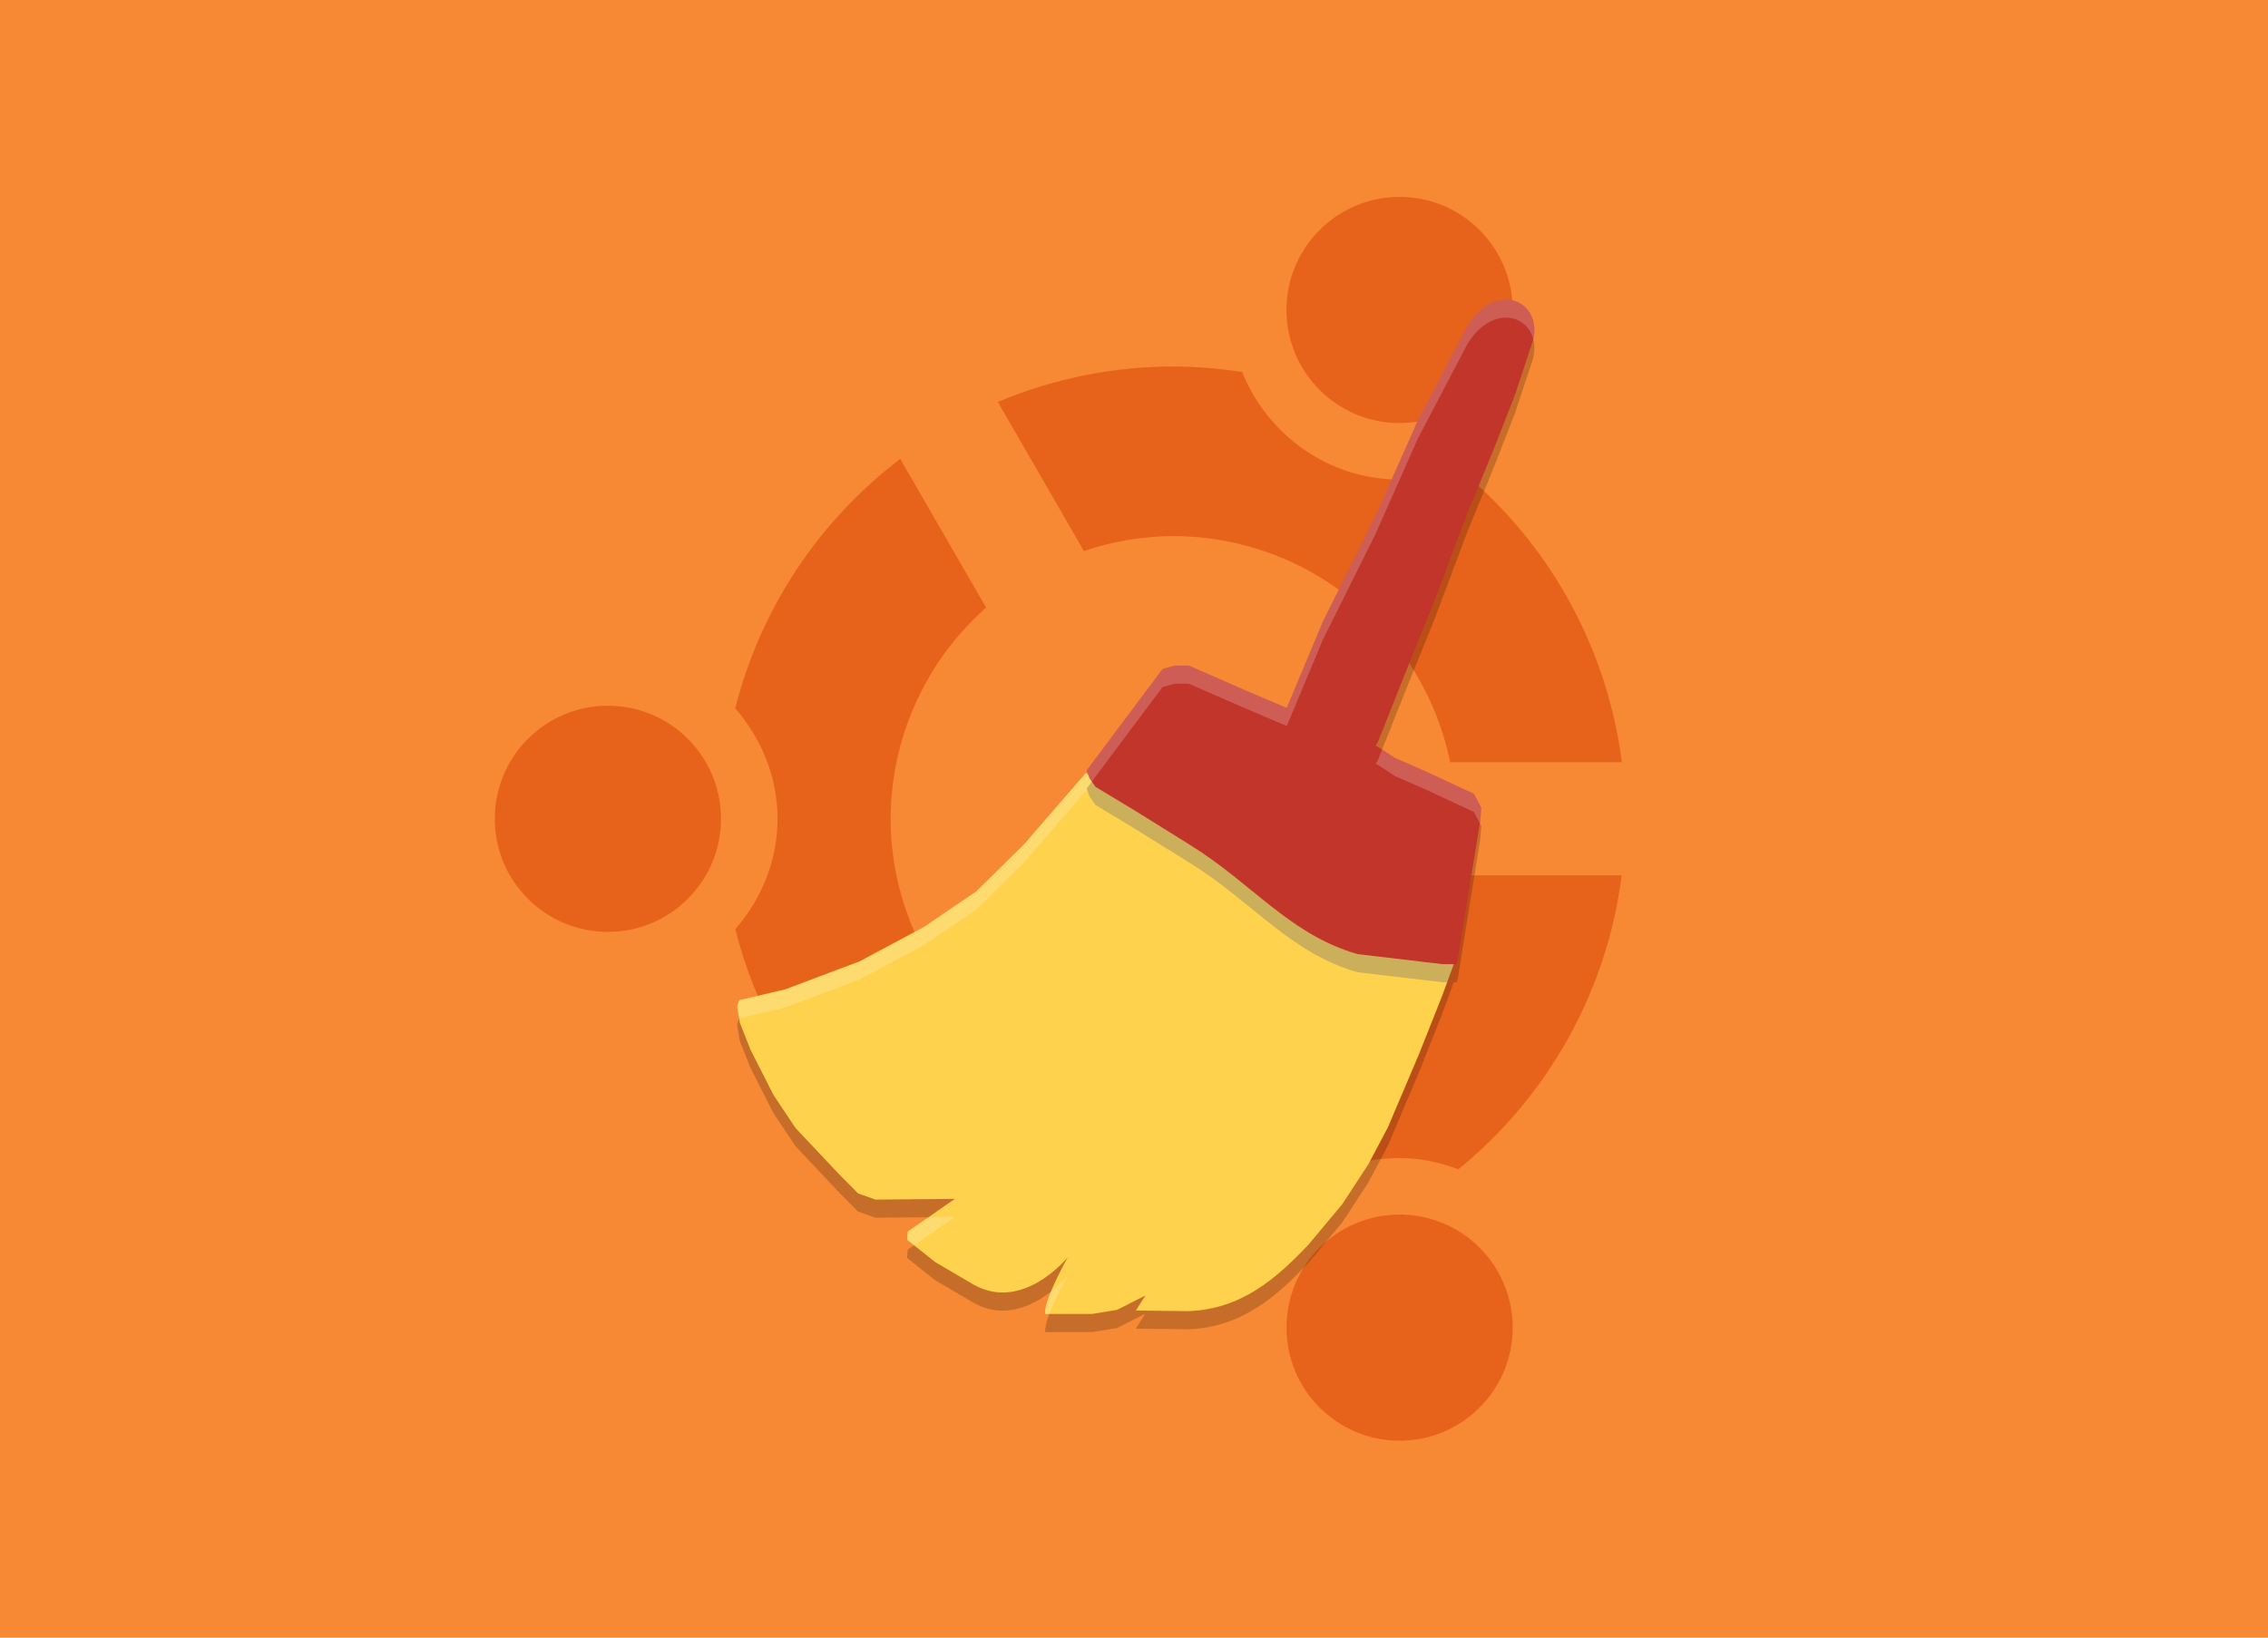
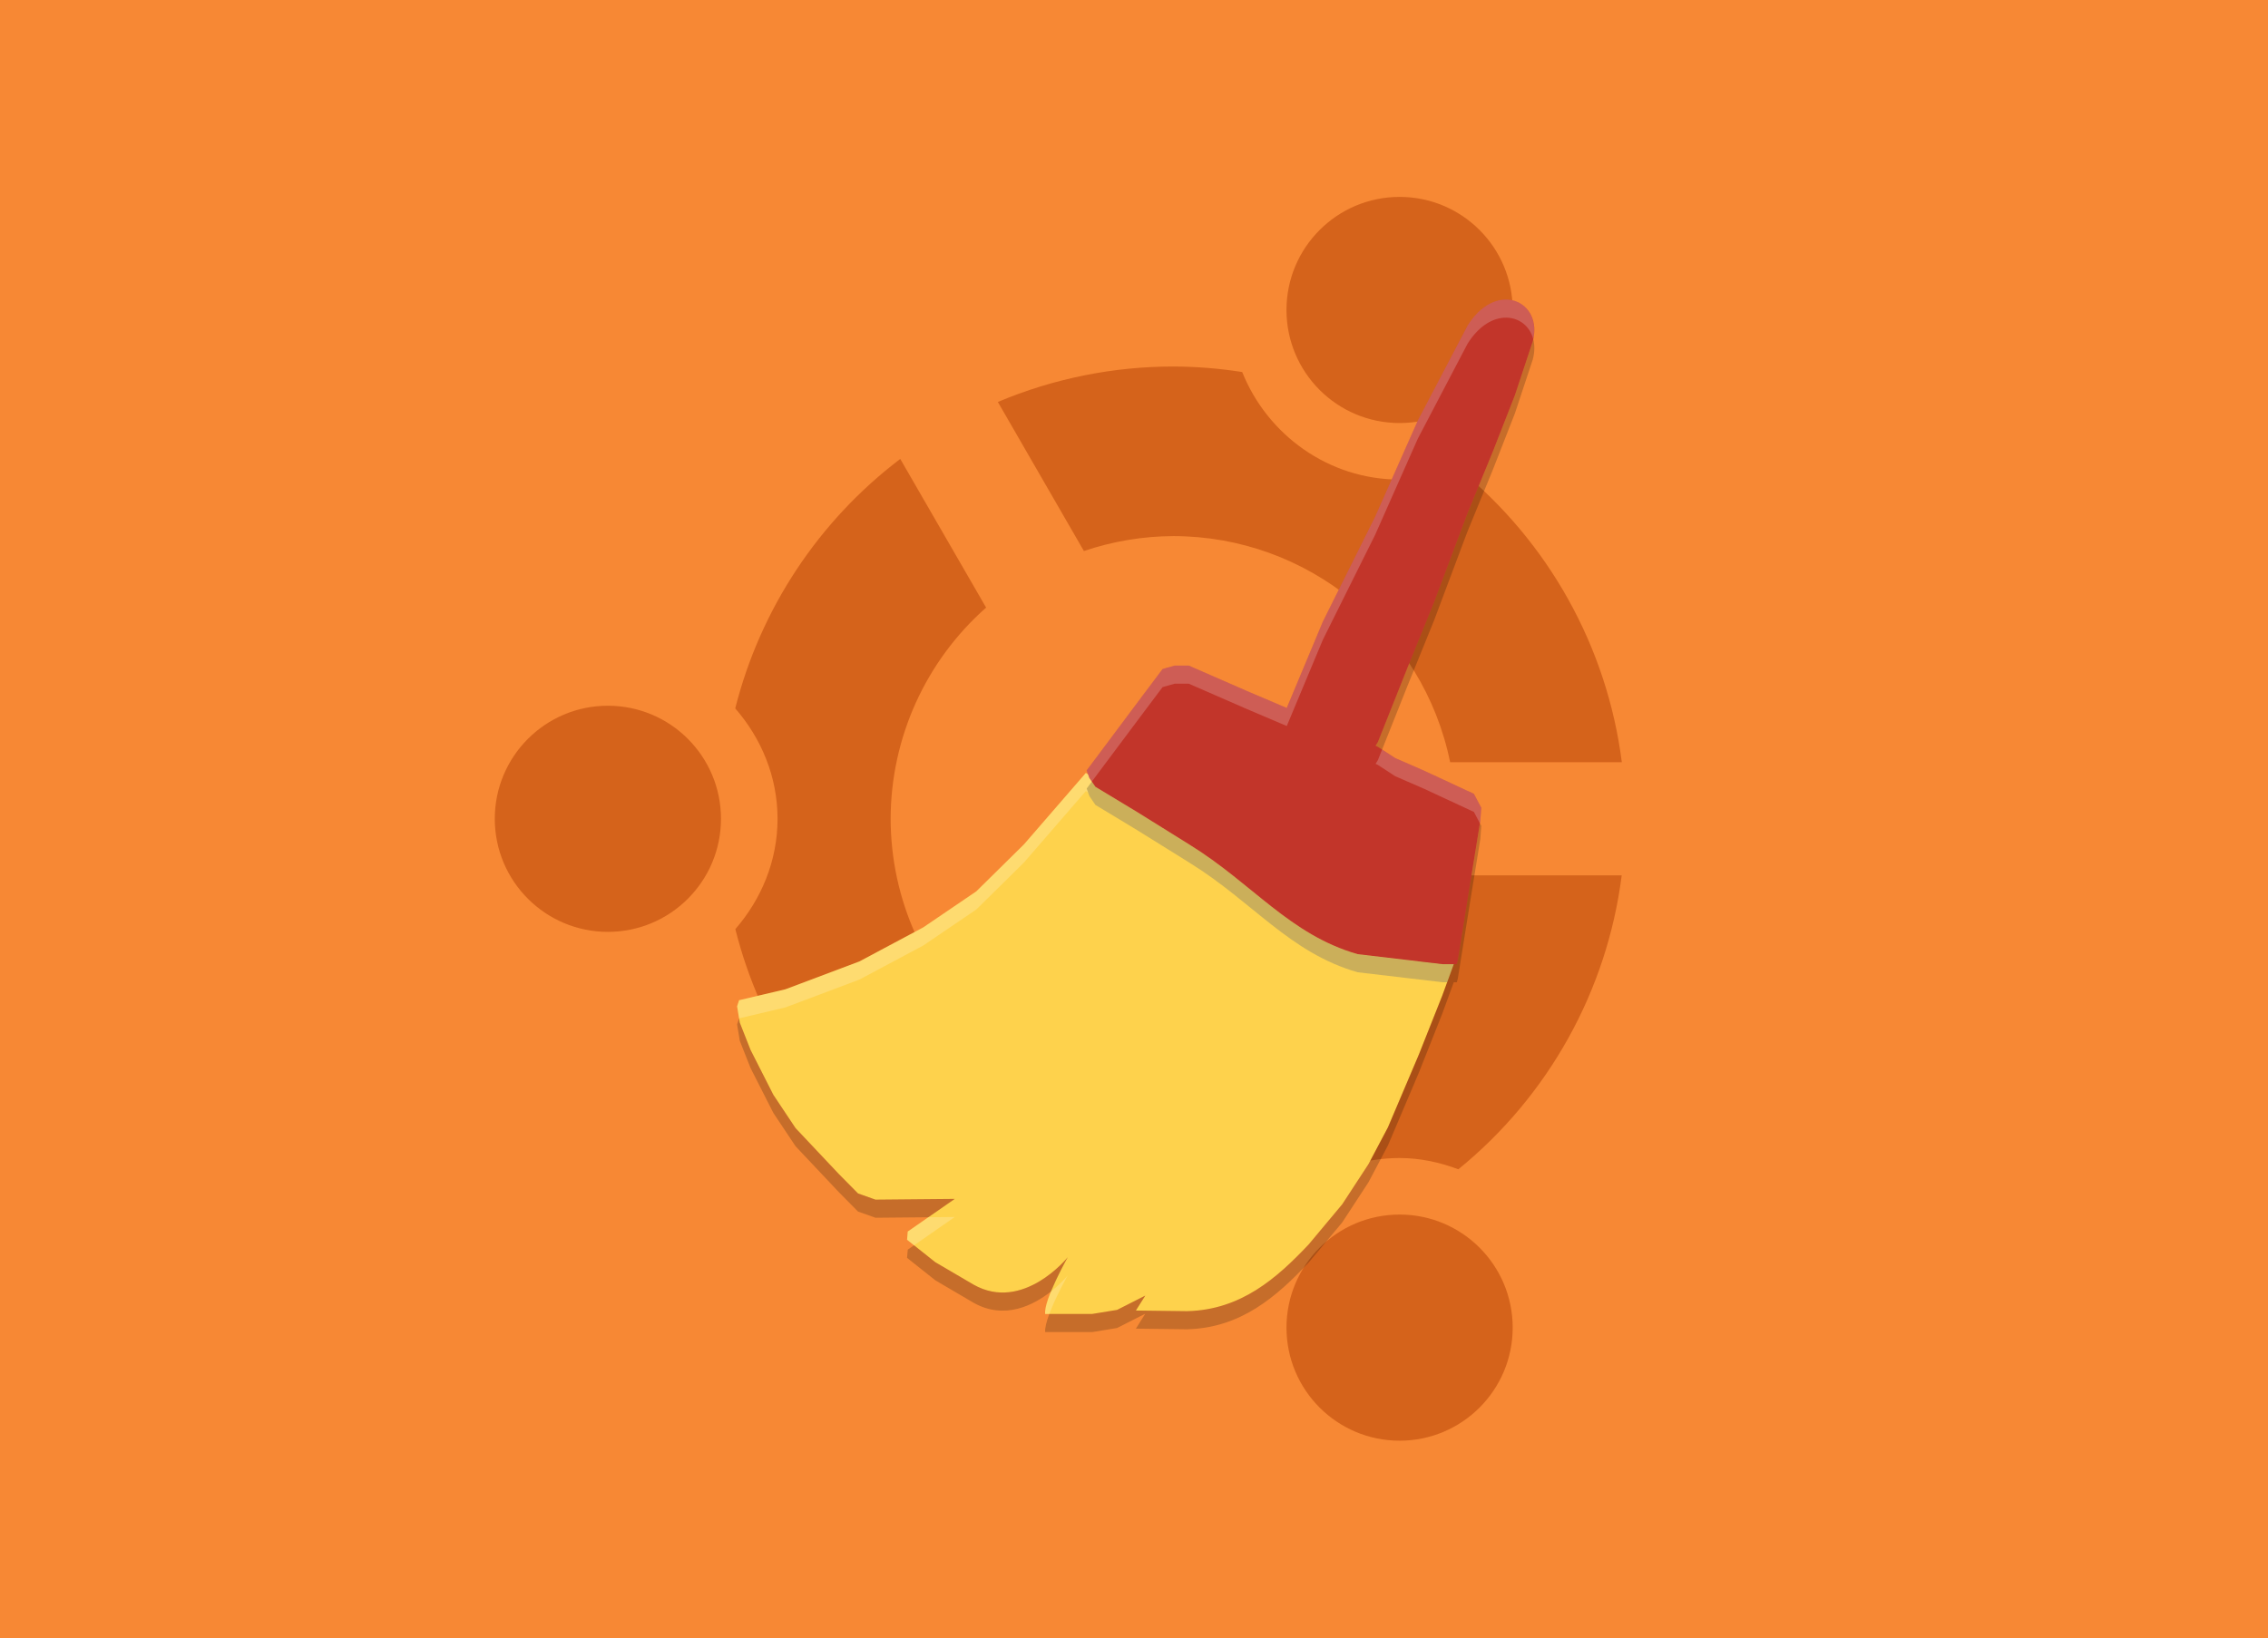
- <svg xmlns="http://www.w3.org/2000/svg" style="isolation:isolate" viewBox="0 0 180 130" width="180pt" height="130pt">
-   <defs>
+ <svg xmlns="http://www.w3.org/2000/svg" style="isolation:isolate" viewBox="0 0 180 130" width="180pt" height="130pt" version="1.1" id="svg29">
+   <defs id="defs5">
    <clipPath id="_clipPath_z6jiNegPCmqUFyFFKsv238MlNBsu3BEv">
-       <rect width="180" height="130" />
+       <rect width="180" height="130" id="rect2" />
    </clipPath>
  </defs>
-   <g clip-path="url(#_clipPath_z6jiNegPCmqUFyFFKsv238MlNBsu3BEv)">
-     <rect x="-0.945" y="-1.083" width="182.162" height="131.689" transform="matrix(1,0,0,1,0,0)" fill="rgb(247,136,52)" vector-effect="non-scaling-stroke" stroke-width="1.022" stroke="rgb(255,255,255)" stroke-linejoin="miter" stroke-linecap="butt" stroke-miterlimit="2" />
-     <g>
-       <path d=" M 128.717 60.512 C 127.548 51.352 122.894 42.995 115.724 37.177 C 114.265 37.723 112.717 38.071 111.079 38.071 C 105.433 38.071 100.577 34.506 98.588 29.534 C 96.781 29.249 94.955 29.102 93.126 29.095 C 88.341 29.095 83.605 30.052 79.195 31.909 L 86.024 43.743 C 88.311 42.969 90.709 42.568 93.124 42.558 C 103.78 42.568 112.96 50.07 115.091 60.511 L 128.713 60.511 L 128.717 60.512 Z  M 128.708 69.488 L 115.112 69.488 C 112.98 79.935 103.79 87.439 93.128 87.441 C 90.713 87.434 88.316 87.037 86.027 86.266 L 79.216 98.065 C 83.617 99.928 88.346 100.894 93.125 100.906 C 94.961 100.889 96.793 100.731 98.605 100.434 C 100.598 95.48 105.445 91.929 111.077 91.929 C 112.72 91.929 114.279 92.274 115.741 92.824 C 122.901 87.001 127.544 78.645 128.707 69.49 L 128.708 69.488 Z  M 120.055 24.607 C 120.055 19.65 116.036 15.631 111.079 15.631 C 106.121 15.631 102.102 19.65 102.102 24.607 C 102.102 29.564 106.121 33.583 111.079 33.583 C 116.036 33.583 120.055 29.564 120.055 24.607 Z  M 120.055 105.393 C 120.055 100.436 116.036 96.417 111.079 96.417 C 106.121 96.417 102.102 100.436 102.102 105.393 C 102.102 110.35 106.121 114.369 111.079 114.369 C 116.036 114.369 120.055 110.35 120.055 105.393 Z  M 78.262 48.232 L 71.449 36.432 C 64.964 41.357 60.346 48.34 58.352 56.235 C 60.412 58.603 61.71 61.649 61.71 65 C 61.71 68.348 60.416 71.391 58.361 73.758 C 60.345 81.66 64.957 88.652 71.44 93.586 L 78.262 81.778 C 73.454 77.526 70.696 71.42 70.686 65.001 C 70.698 58.586 73.456 52.483 78.262 48.234 L 78.262 48.232 Z  M 57.221 65 C 57.221 60.043 53.203 56.024 48.245 56.024 C 43.288 56.024 39.269 60.043 39.269 65 C 39.269 69.957 43.288 73.976 48.245 73.976 C 53.203 73.976 57.221 69.957 57.221 65 Z " fill="rgb(215,61,0)" fill-opacity="0.49" />
+   <rect style="vector-effect:non-scaling-stroke;fill:#f78834;stroke:#ffffff;stroke-width:1.022;stroke-linecap:butt;stroke-linejoin:miter;stroke-miterlimit:2" id="rect7" stroke-miterlimit="2" height="131.689" width="182.162" y="-1.083" x="-0.945" />
+   <path d="m 128.717,60.512 c -1.169,-9.16 -5.823,-17.517 -12.993,-23.335 -1.459,0.546 -3.007,0.894 -4.645,0.894 -5.646,0 -10.502,-3.565 -12.491,-8.537 -1.807,-0.285 -3.633,-0.432 -5.462,-0.439 -4.785,0 -9.521,0.957 -13.931,2.814 l 6.829,11.834 c 2.287,-0.774 4.685,-1.175 7.1,-1.185 10.656,0.01 19.836,7.512 21.967,17.953 h 13.622 z m -0.009,8.976 H 115.112 C 112.98,79.935 103.79,87.439 93.128,87.441 90.713,87.434 88.316,87.037 86.027,86.266 l -6.811,11.799 c 4.401,1.863 9.13,2.829 13.909,2.841 1.836,-0.017 3.668,-0.175 5.48,-0.472 1.993,-4.954 6.84,-8.505 12.472,-8.505 1.643,0 3.202,0.345 4.664,0.895 7.16,-5.823 11.803,-14.179 12.966,-23.334 z m -8.653,-44.881 c 0,-4.957 -4.019,-8.976 -8.976,-8.976 -4.958,0 -8.977,4.019 -8.977,8.976 0,4.957 4.019,8.976 8.977,8.976 4.957,0 8.976,-4.019 8.976,-8.976 z m 0,80.786 c 0,-4.957 -4.019,-8.976 -8.976,-8.976 -4.958,0 -8.977,4.019 -8.977,8.976 0,4.957 4.019,8.976 8.977,8.976 4.957,0 8.976,-4.019 8.976,-8.976 z M 78.262,48.232 71.449,36.432 c -6.485,4.925 -11.103,11.908 -13.097,19.803 2.06,2.368 3.358,5.414 3.358,8.765 0,3.348 -1.294,6.391 -3.349,8.758 1.984,7.902 6.596,14.894 13.079,19.828 L 78.262,81.778 C 73.454,77.526 70.696,71.42 70.686,65.001 70.698,58.586 73.456,52.483 78.262,48.234 Z M 57.221,65 c 0,-4.957 -4.018,-8.976 -8.976,-8.976 -4.957,0 -8.976,4.019 -8.976,8.976 0,4.957 4.019,8.976 8.976,8.976 4.958,0 8.976,-4.019 8.976,-8.976 z" id="path9" style="fill:#b23d00;fill-opacity:0.49" />
+   <g id="g25">
+     <path style="fill:#fed24c" id="path13" d="m 86.179,61.359 -4.909,5.67 -3.784,3.731 -4.214,2.863 -5.066,2.701 -5.87,2.21 -3.677,0.868 -0.158,0.484 0.212,1.297 0.854,2.163 1.811,3.566 1.761,2.642 3.414,3.622 1.545,1.565 1.386,0.491 6.291,-0.059 -3.731,2.592 -0.054,0.652 2.24,1.782 3.04,1.781 c 3.929,2.219 7.468,-2.167 7.468,-2.167 0,0 -1.905,3.324 -1.788,4.495 h 3.735 l 1.973,-0.323 2.24,-1.136 -0.749,1.187 4.059,0.051 c 4.283,-0.102 7.114,-2.608 9.65,-5.292 l 2.665,-3.189 2.082,-3.185 1.544,-2.918 2.456,-5.78 1.866,-4.699 0.907,-2.489 h -0.884 l -6.743,-0.79 c -5.415,-1.553 -8.332,-5.601 -13.35,-8.698 l -4.16,-2.595 -3.305,-1.997 -0.479,-0.704 -0.097,-0.275 -0.181,-0.118 z" />
+     <path style="fill:#c2352a" id="path15" d="m 116.451,25.888 -3.921,7.488 -3.391,7.638 -4.149,8.332 -2.867,6.853 -3.186,-1.357 -4.588,-2.004 h -1.123 l -0.957,0.272 -1.545,2.055 -4.48,5.993 0.211,0.594 0.479,0.705 3.306,1.998 4.161,2.592 c 5.018,3.097 7.934,7.144 13.349,8.697 l 6.741,0.795 h 1.134 l 0.074,-0.301 0.981,-6.114 0.803,-4.942 0.08,-1.057 -0.587,-1.108 -3.949,-1.836 -2.292,-0.999 -1.402,-0.912 -0.159,-0.069 0.188,-0.306 2.342,-5.883 2.109,-5.196 2.639,-7.027 2.04,-4.971 1.733,-4.428 1.423,-4.291 c 0.851,-3.206 -2.893,-4.94 -5.197,-1.212 z" />
+     <g style="opacity:0.2" id="g19">
+       <path style="fill:#ffffff" id="path17" d="m 86.179,61.357 v 0.003 l -4.91,5.668 -3.783,3.732 -4.213,2.862 -5.066,2.702 -5.87,2.211 -3.677,0.868 -0.16,0.483 0.158,0.961 0.002,-0.006 3.677,-0.868 5.87,-2.21 5.066,-2.702 4.213,-2.862 3.784,-3.732 4.909,-5.668 v -0.003 l 0.183,0.118 0.095,0.275 0.48,0.705 3.306,1.997 4.16,2.595 c 5.018,3.097 7.934,7.145 13.349,8.698 l 6.744,0.79 h 0.359 l 0.525,-1.438 h -0.886 l -6.742,-0.79 C 102.338,74.192 99.42,70.144 94.403,67.048 l -4.161,-2.596 -3.306,-1.996 -0.48,-0.706 -0.095,-0.275 z m -10.404,35.254 -2.098,0.02 -1.631,1.135 -0.057,0.651 0.554,0.441 z m 8.963,4.64 c 0,0 -0.491,0.608 -1.306,1.256 -0.289,0.704 -0.522,1.39 -0.481,1.801 h 0.329 c 0.515,-1.39 1.458,-3.058 1.458,-3.058 z m 34.594,-77.465 c -0.951,0.072 -2.018,0.703 -2.882,2.101 h 0.003 l -3.924,7.487 -3.39,7.64 -4.148,8.33 -2.867,6.853 -3.185,-1.357 -4.59,-2.002 h -1.123 l -0.958,0.272 -1.544,2.053 -4.48,5.994 0.213,0.595 0.197,0.292 4.07,-5.443 1.544,-2.056 0.958,-0.269 h 1.124 l 4.589,2.002 3.185,1.357 2.867,-6.853 4.149,-8.33 3.39,-7.64 3.923,-7.488 h -0.003 c 1.873,-3.03 4.698,-2.453 5.235,-0.411 0.407,-1.905 -0.817,-3.246 -2.352,-3.129 z m -9.642,35.717 -0.329,0.828 -0.188,0.307 0.16,0.07 1.402,0.913 2.292,0.997 3.948,1.836 0.481,0.908 0.028,-0.18 0.078,-1.056 -0.587,-1.11 -3.948,-1.836 -2.292,-0.997 z" />
    </g>
-     <g>
-       <path d=" M 86.179 61.359 L 81.27 67.029 L 77.486 70.76 L 73.272 73.623 L 68.206 76.324 L 62.336 78.534 L 58.659 79.402 L 58.501 79.886 L 58.713 81.183 L 59.567 83.346 L 61.378 86.912 L 63.139 89.554 L 66.553 93.176 L 68.098 94.741 L 69.484 95.232 L 75.775 95.173 L 72.044 97.765 L 71.99 98.417 L 74.23 100.199 L 77.27 101.98 C 81.199 104.199 84.738 99.813 84.738 99.813 C 84.738 99.813 82.833 103.137 82.95 104.308 L 86.685 104.308 L 88.658 103.985 L 90.898 102.849 L 90.149 104.036 L 94.208 104.087 C 98.491 103.985 101.322 101.479 103.858 98.795 L 106.523 95.606 L 108.605 92.421 L 110.149 89.503 L 112.605 83.723 L 114.471 79.024 L 115.378 76.535 L 114.494 76.535 L 107.751 75.745 C 102.336 74.192 99.419 70.144 94.401 67.047 L 90.241 64.452 L 86.936 62.455 L 86.457 61.751 L 86.36 61.476 L 86.179 61.358 L 86.179 61.359 Z " fill="rgb(254,210,76)" />
-       <path d=" M 116.451 25.888 L 112.53 33.376 L 109.139 41.014 L 104.99 49.346 L 102.123 56.199 L 98.937 54.842 L 94.349 52.838 L 93.226 52.838 L 92.269 53.11 L 90.724 55.165 L 86.244 61.158 L 86.455 61.752 L 86.934 62.457 L 90.24 64.455 L 94.401 67.047 C 99.419 70.144 102.335 74.191 107.75 75.744 L 114.491 76.539 L 115.625 76.539 L 115.699 76.238 L 116.68 70.124 L 117.483 65.182 L 117.563 64.125 L 116.976 63.017 L 113.027 61.181 L 110.735 60.182 L 109.333 59.27 L 109.174 59.201 L 109.362 58.895 L 111.704 53.012 L 113.813 47.816 L 116.452 40.789 L 118.492 35.818 L 120.225 31.39 L 121.648 27.099 C 122.499 23.893 118.755 22.159 116.451 25.887 L 116.451 25.888 Z " fill="rgb(194,53,42)" />
-       <g opacity="0.2">
-         <path d=" M 86.179 61.357 L 86.179 61.36 L 81.269 67.028 L 77.486 70.76 L 73.273 73.622 L 68.207 76.324 L 62.337 78.535 L 58.66 79.403 L 58.5 79.886 L 58.658 80.847 L 58.66 80.841 L 62.337 79.973 L 68.207 77.763 L 73.273 75.061 L 77.486 72.199 L 81.27 68.467 L 86.179 62.799 L 86.179 62.796 L 86.362 62.914 L 86.457 63.189 L 86.937 63.894 L 90.243 65.891 L 94.403 68.486 C 99.421 71.583 102.337 75.631 107.752 77.184 L 114.496 77.974 L 114.855 77.974 L 115.38 76.536 L 114.494 76.536 L 107.752 75.746 C 102.338 74.192 99.42 70.144 94.403 67.048 L 90.242 64.452 L 86.936 62.456 L 86.456 61.75 L 86.361 61.475 L 86.179 61.357 Z  M 75.775 96.611 L 73.677 96.631 L 72.046 97.766 L 71.989 98.417 L 72.543 98.858 L 75.775 96.611 Z  M 84.738 101.251 C 84.738 101.251 84.247 101.859 83.432 102.507 C 83.143 103.211 82.91 103.897 82.951 104.308 L 83.28 104.308 C 83.795 102.918 84.738 101.25 84.738 101.25 L 84.738 101.251 Z  M 119.332 23.786 C 118.381 23.858 117.314 24.489 116.45 25.887 L 116.453 25.887 L 112.529 33.374 L 109.139 41.014 L 104.991 49.344 L 102.124 56.197 L 98.939 54.84 L 94.349 52.838 L 93.226 52.838 L 92.268 53.11 L 90.724 55.163 L 86.244 61.157 L 86.457 61.752 L 86.654 62.044 L 90.724 56.601 L 92.268 54.545 L 93.226 54.276 L 94.35 54.276 L 98.939 56.278 L 102.124 57.635 L 104.991 50.782 L 109.14 42.452 L 112.53 34.812 L 116.453 27.324 L 116.45 27.324 C 118.323 24.294 121.148 24.871 121.685 26.913 C 122.092 25.008 120.868 23.667 119.333 23.784 L 119.332 23.786 Z  M 109.69 59.503 L 109.361 60.331 L 109.173 60.638 L 109.333 60.708 L 110.735 61.621 L 113.027 62.618 L 116.975 64.454 L 117.456 65.362 L 117.484 65.182 L 117.562 64.126 L 116.975 63.016 L 113.027 61.18 L 110.735 60.183 L 109.69 59.503 Z " fill="rgb(255,255,255)" />
-       </g>
-       <g opacity="0.2">
-         <path d=" M 114.854 77.973 L 114.469 79.024 L 112.604 83.723 L 110.149 89.503 L 108.605 92.421 L 106.523 95.606 L 103.858 98.796 C 101.322 101.48 98.491 103.985 94.208 104.088 L 90.149 104.037 L 90.896 102.849 L 88.658 103.987 L 86.684 104.307 L 83.28 104.307 C 83.069 104.876 82.918 105.405 82.952 105.746 L 86.685 105.746 L 88.659 105.423 L 90.897 104.286 L 90.15 105.474 L 94.209 105.524 C 98.492 105.422 101.323 102.917 103.859 100.233 L 106.525 97.042 L 108.606 93.857 L 110.15 90.939 L 112.605 85.159 L 114.47 80.46 L 115.38 77.972 L 114.854 77.973 Z  M 58.657 80.846 L 58.5 81.324 L 58.713 82.621 L 59.567 84.784 L 61.379 88.351 L 63.14 90.994 L 66.552 94.614 L 68.097 96.179 L 69.484 96.67 L 73.677 96.631 L 75.776 95.173 L 69.484 95.232 L 68.097 94.741 L 66.552 93.176 L 63.14 89.556 L 61.379 86.913 L 59.567 83.346 L 58.713 81.183 L 58.657 80.846 Z  M 72.542 98.857 L 72.045 99.203 L 71.989 99.854 L 74.23 101.635 L 77.269 103.419 C 79.738 104.813 82.052 103.6 83.431 102.506 C 83.963 101.204 84.737 99.812 84.737 99.812 C 84.737 99.812 81.198 104.199 77.269 101.981 L 74.231 100.199 L 72.542 98.857 Z  M 121.683 26.915 C 121.67 26.977 121.666 27.035 121.65 27.098 L 120.226 31.39 L 118.493 35.819 L 116.454 40.79 L 113.813 47.814 L 111.704 53.013 L 109.362 58.894 L 109.174 59.2 L 109.334 59.271 L 109.69 59.504 L 111.704 54.451 L 113.814 49.255 L 116.454 42.228 L 118.493 37.257 L 120.226 32.827 L 121.65 28.536 C 121.809 27.935 121.807 27.387 121.683 26.915 L 121.683 26.915 Z  M 86.655 62.046 L 86.245 62.596 L 86.458 63.192 L 86.936 63.897 L 90.241 65.894 L 94.401 68.486 C 99.419 71.583 102.336 75.631 107.75 77.184 L 114.493 77.975 L 115.625 77.975 L 115.701 77.677 L 116.681 71.563 L 117.484 66.62 L 117.563 65.564 L 117.456 65.362 L 116.681 70.122 L 115.701 76.237 L 115.625 76.537 L 114.493 76.537 L 107.749 75.745 C 102.335 74.192 99.418 70.144 94.4 67.047 L 90.24 64.455 L 86.935 62.458 L 86.655 62.046 Z " fill="rgb(0,0,0)" />
-       </g>
+     <g style="opacity:0.2" id="g23">
+       <path style="fill:#000000" id="path21" d="m 114.854,77.973 -0.385,1.051 -1.865,4.699 -2.455,5.78 -1.544,2.918 -2.082,3.185 -2.665,3.19 c -2.536,2.684 -5.367,5.189 -9.65,5.292 l -4.059,-0.051 0.747,-1.188 -2.238,1.138 -1.974,0.32 H 83.28 c -0.211,0.569 -0.362,1.098 -0.328,1.439 h 3.733 l 1.974,-0.323 2.238,-1.137 -0.747,1.188 4.059,0.05 c 4.283,-0.102 7.114,-2.607 9.65,-5.291 l 2.666,-3.191 2.081,-3.185 1.544,-2.918 2.455,-5.78 1.865,-4.699 0.91,-2.488 z m -56.197,2.873 -0.157,0.478 0.213,1.297 0.854,2.163 1.812,3.567 1.761,2.643 3.412,3.62 1.545,1.565 1.387,0.491 4.193,-0.039 2.099,-1.458 -6.292,0.059 -1.387,-0.491 -1.545,-1.565 -3.412,-3.62 -1.761,-2.643 -1.812,-3.567 -0.854,-2.163 z m 13.885,18.011 -0.497,0.346 -0.056,0.651 2.241,1.781 3.039,1.784 c 2.469,1.394 4.783,0.181 6.162,-0.913 0.532,-1.302 1.306,-2.694 1.306,-2.694 0,0 -3.539,4.387 -7.468,2.169 l -3.038,-1.782 z m 49.141,-71.942 c -0.013,0.062 -0.017,0.12 -0.033,0.183 l -1.424,4.292 -1.733,4.429 -2.039,4.971 -2.641,7.024 -2.109,5.199 -2.342,5.881 -0.188,0.306 0.16,0.071 0.356,0.233 2.014,-5.053 2.11,-5.196 2.64,-7.027 2.039,-4.971 1.733,-4.43 1.424,-4.291 c 0.159,-0.601 0.157,-1.149 0.033,-1.621 z m -35.028,35.131 -0.41,0.55 0.213,0.596 0.478,0.705 3.305,1.997 4.16,2.592 c 5.018,3.097 7.935,7.145 13.349,8.698 l 6.743,0.791 h 1.132 l 0.076,-0.298 0.98,-6.114 0.803,-4.943 0.079,-1.056 -0.107,-0.202 -0.775,4.76 -0.98,6.115 -0.076,0.3 h -1.132 l -6.744,-0.792 C 102.335,74.192 99.418,70.144 94.4,67.047 l -4.16,-2.592 -3.305,-1.997 z" />
    </g>
  </g>
</svg>
